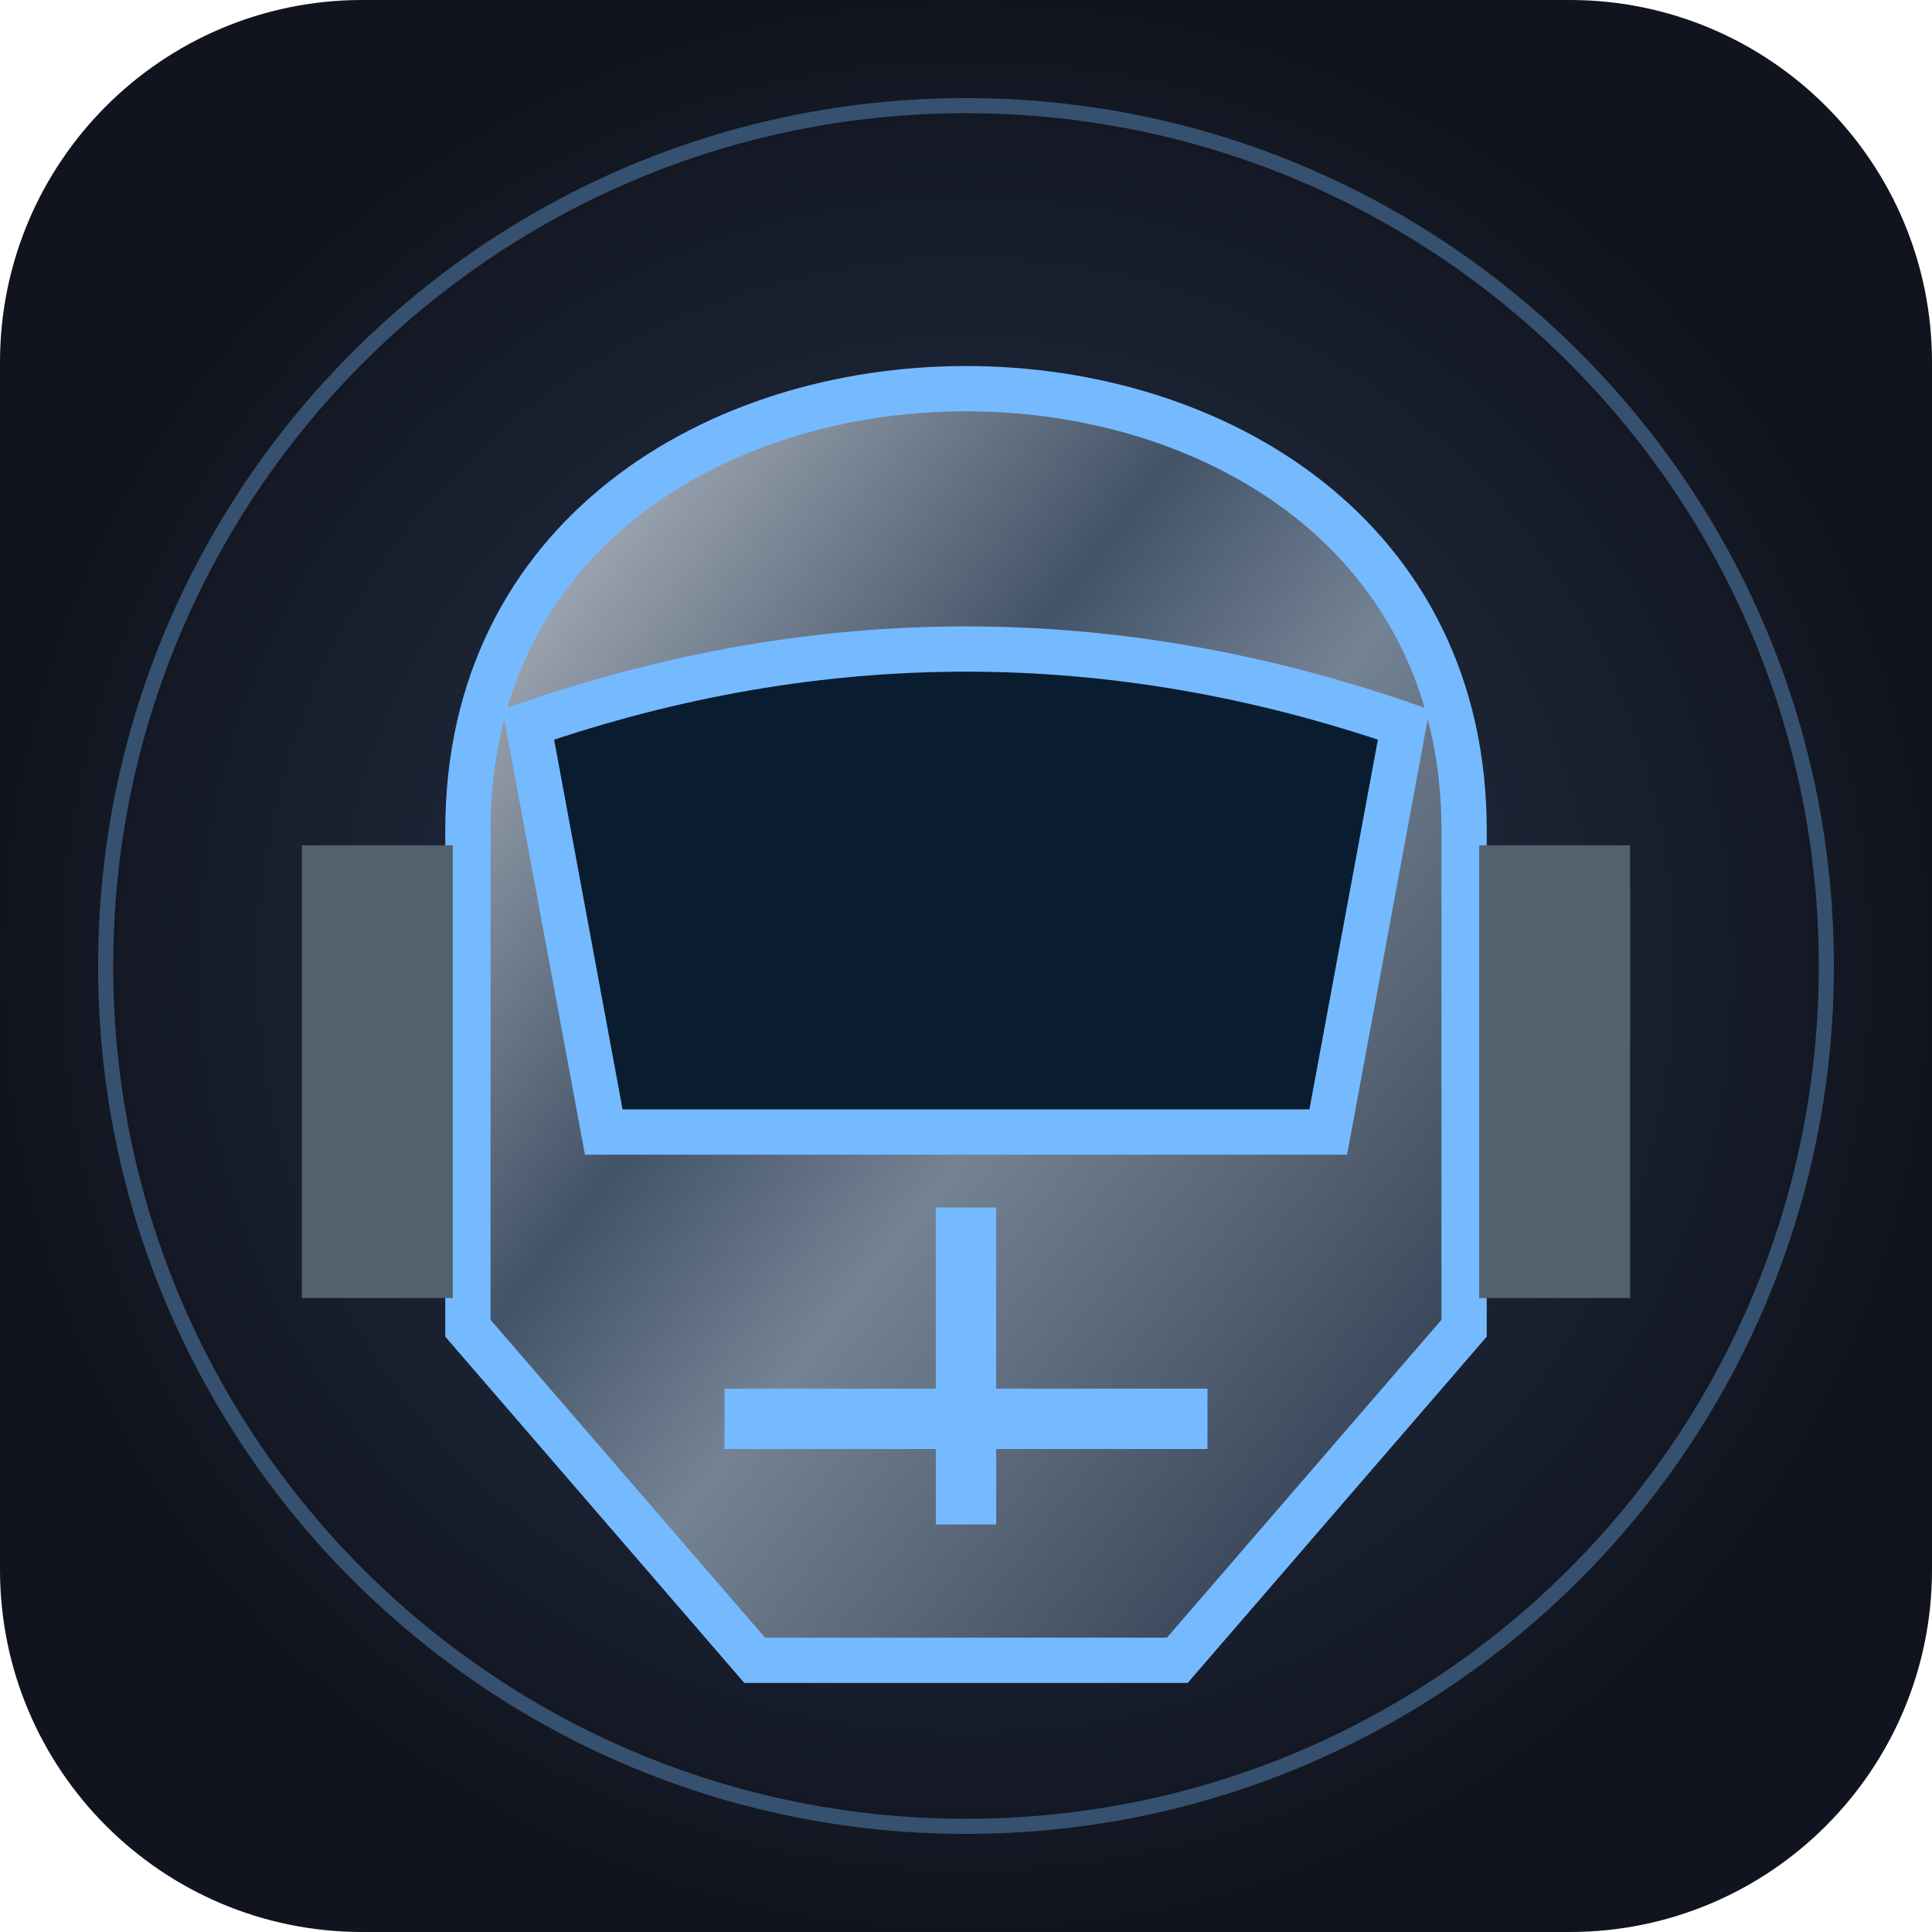
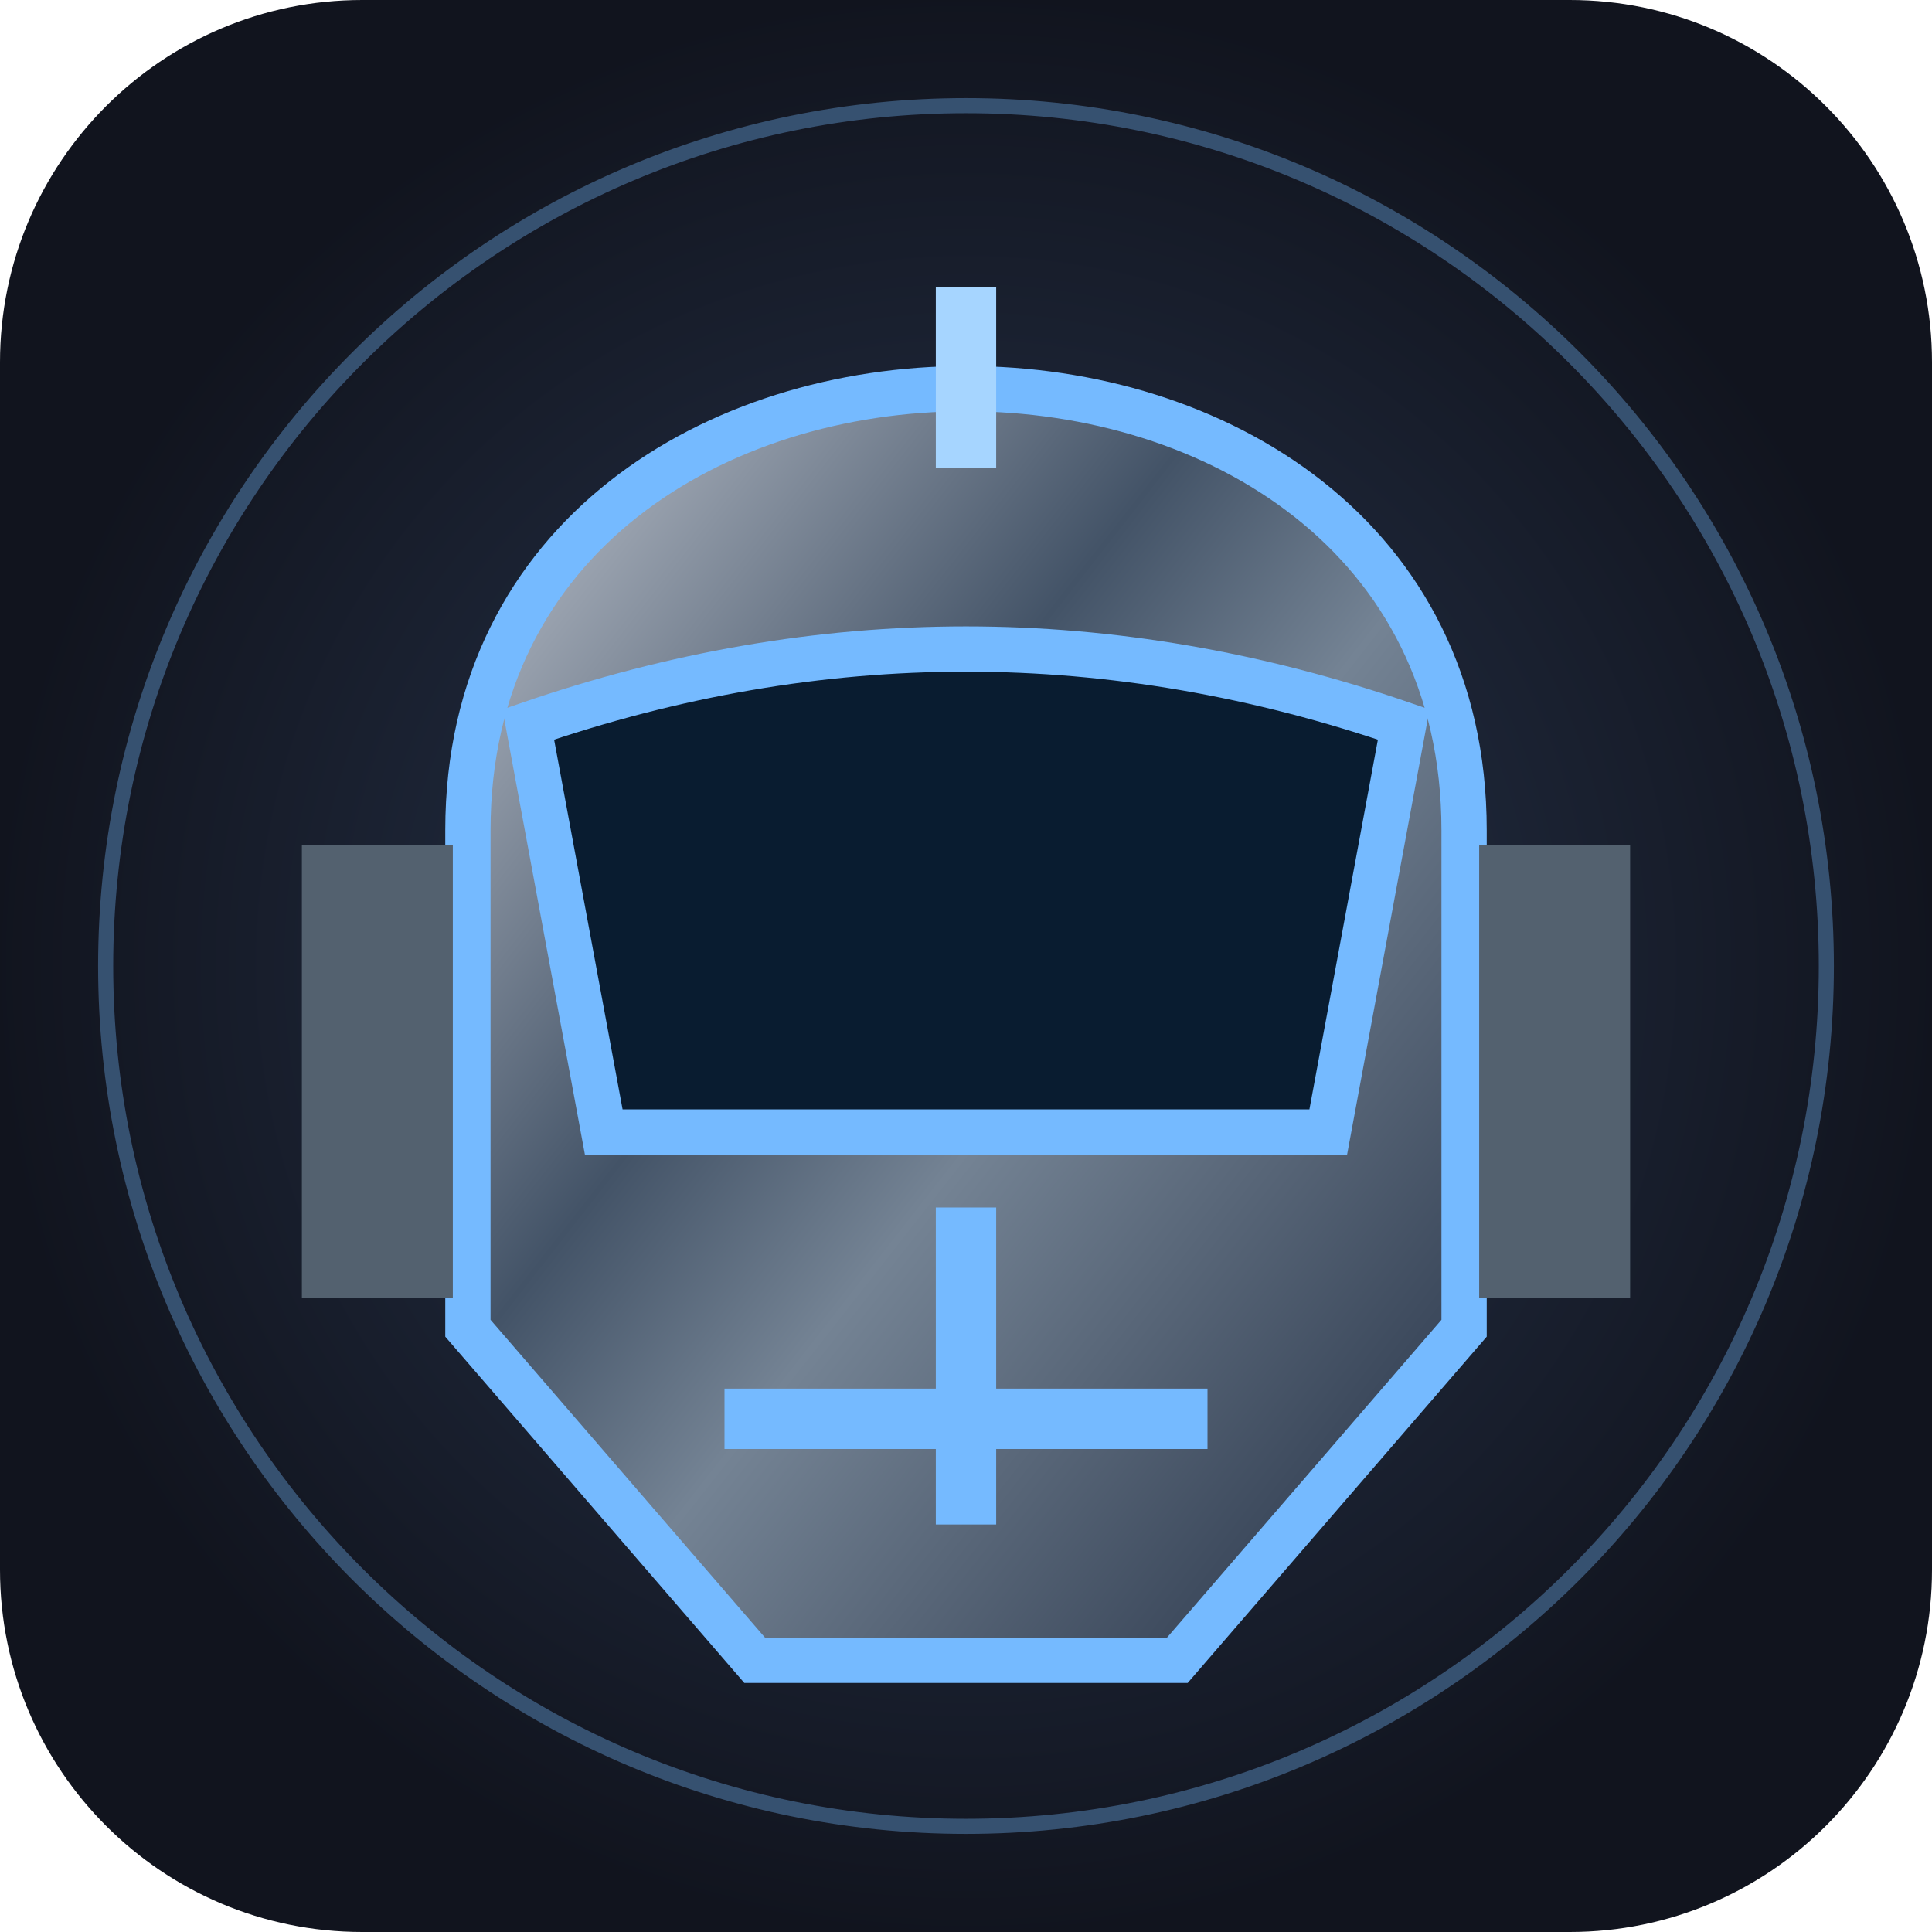
<svg xmlns="http://www.w3.org/2000/svg" viewBox="0 0 128 128">
  <defs>
    <linearGradient id="metal" x2="1" y2="1">
      <stop stop-color="#c4c9d2" />
      <stop offset=".38" stop-color="#435367" />
      <stop offset=".55" stop-color="#748394" />
      <stop offset="1" stop-color="#222e42" />
    </linearGradient>
    <radialGradient id="bg">
      <stop stop-color="#293750" />
      <stop offset="1" stop-color="#11141e" />
    </radialGradient>
  </defs>
  <rect width="128" height="128" rx="24" fill="url(#bg)" />
  <circle cx="64" cy="64" r="57" fill="none" stroke="#75baff" opacity=".35" />
  <path d="M31 88V55C31 16 97 16 97 55v33L78 110H50Z" fill="url(#metal)" stroke="#75baff" stroke-width="3" />
  <path d="M35 48Q64 38 93 48L88 75H40Z" fill="#091c30" stroke="#75baff" stroke-width="3" />
  <path d="M48 94h32M64 80v21" stroke="#75baff" stroke-width="4" />
  <path d="M20 56h10v30H20m78-30h10v30H98" fill="#53616f" />
+   <path d="M64 19v12" stroke="#a6d5ff" stroke-width="4" />
</svg>
